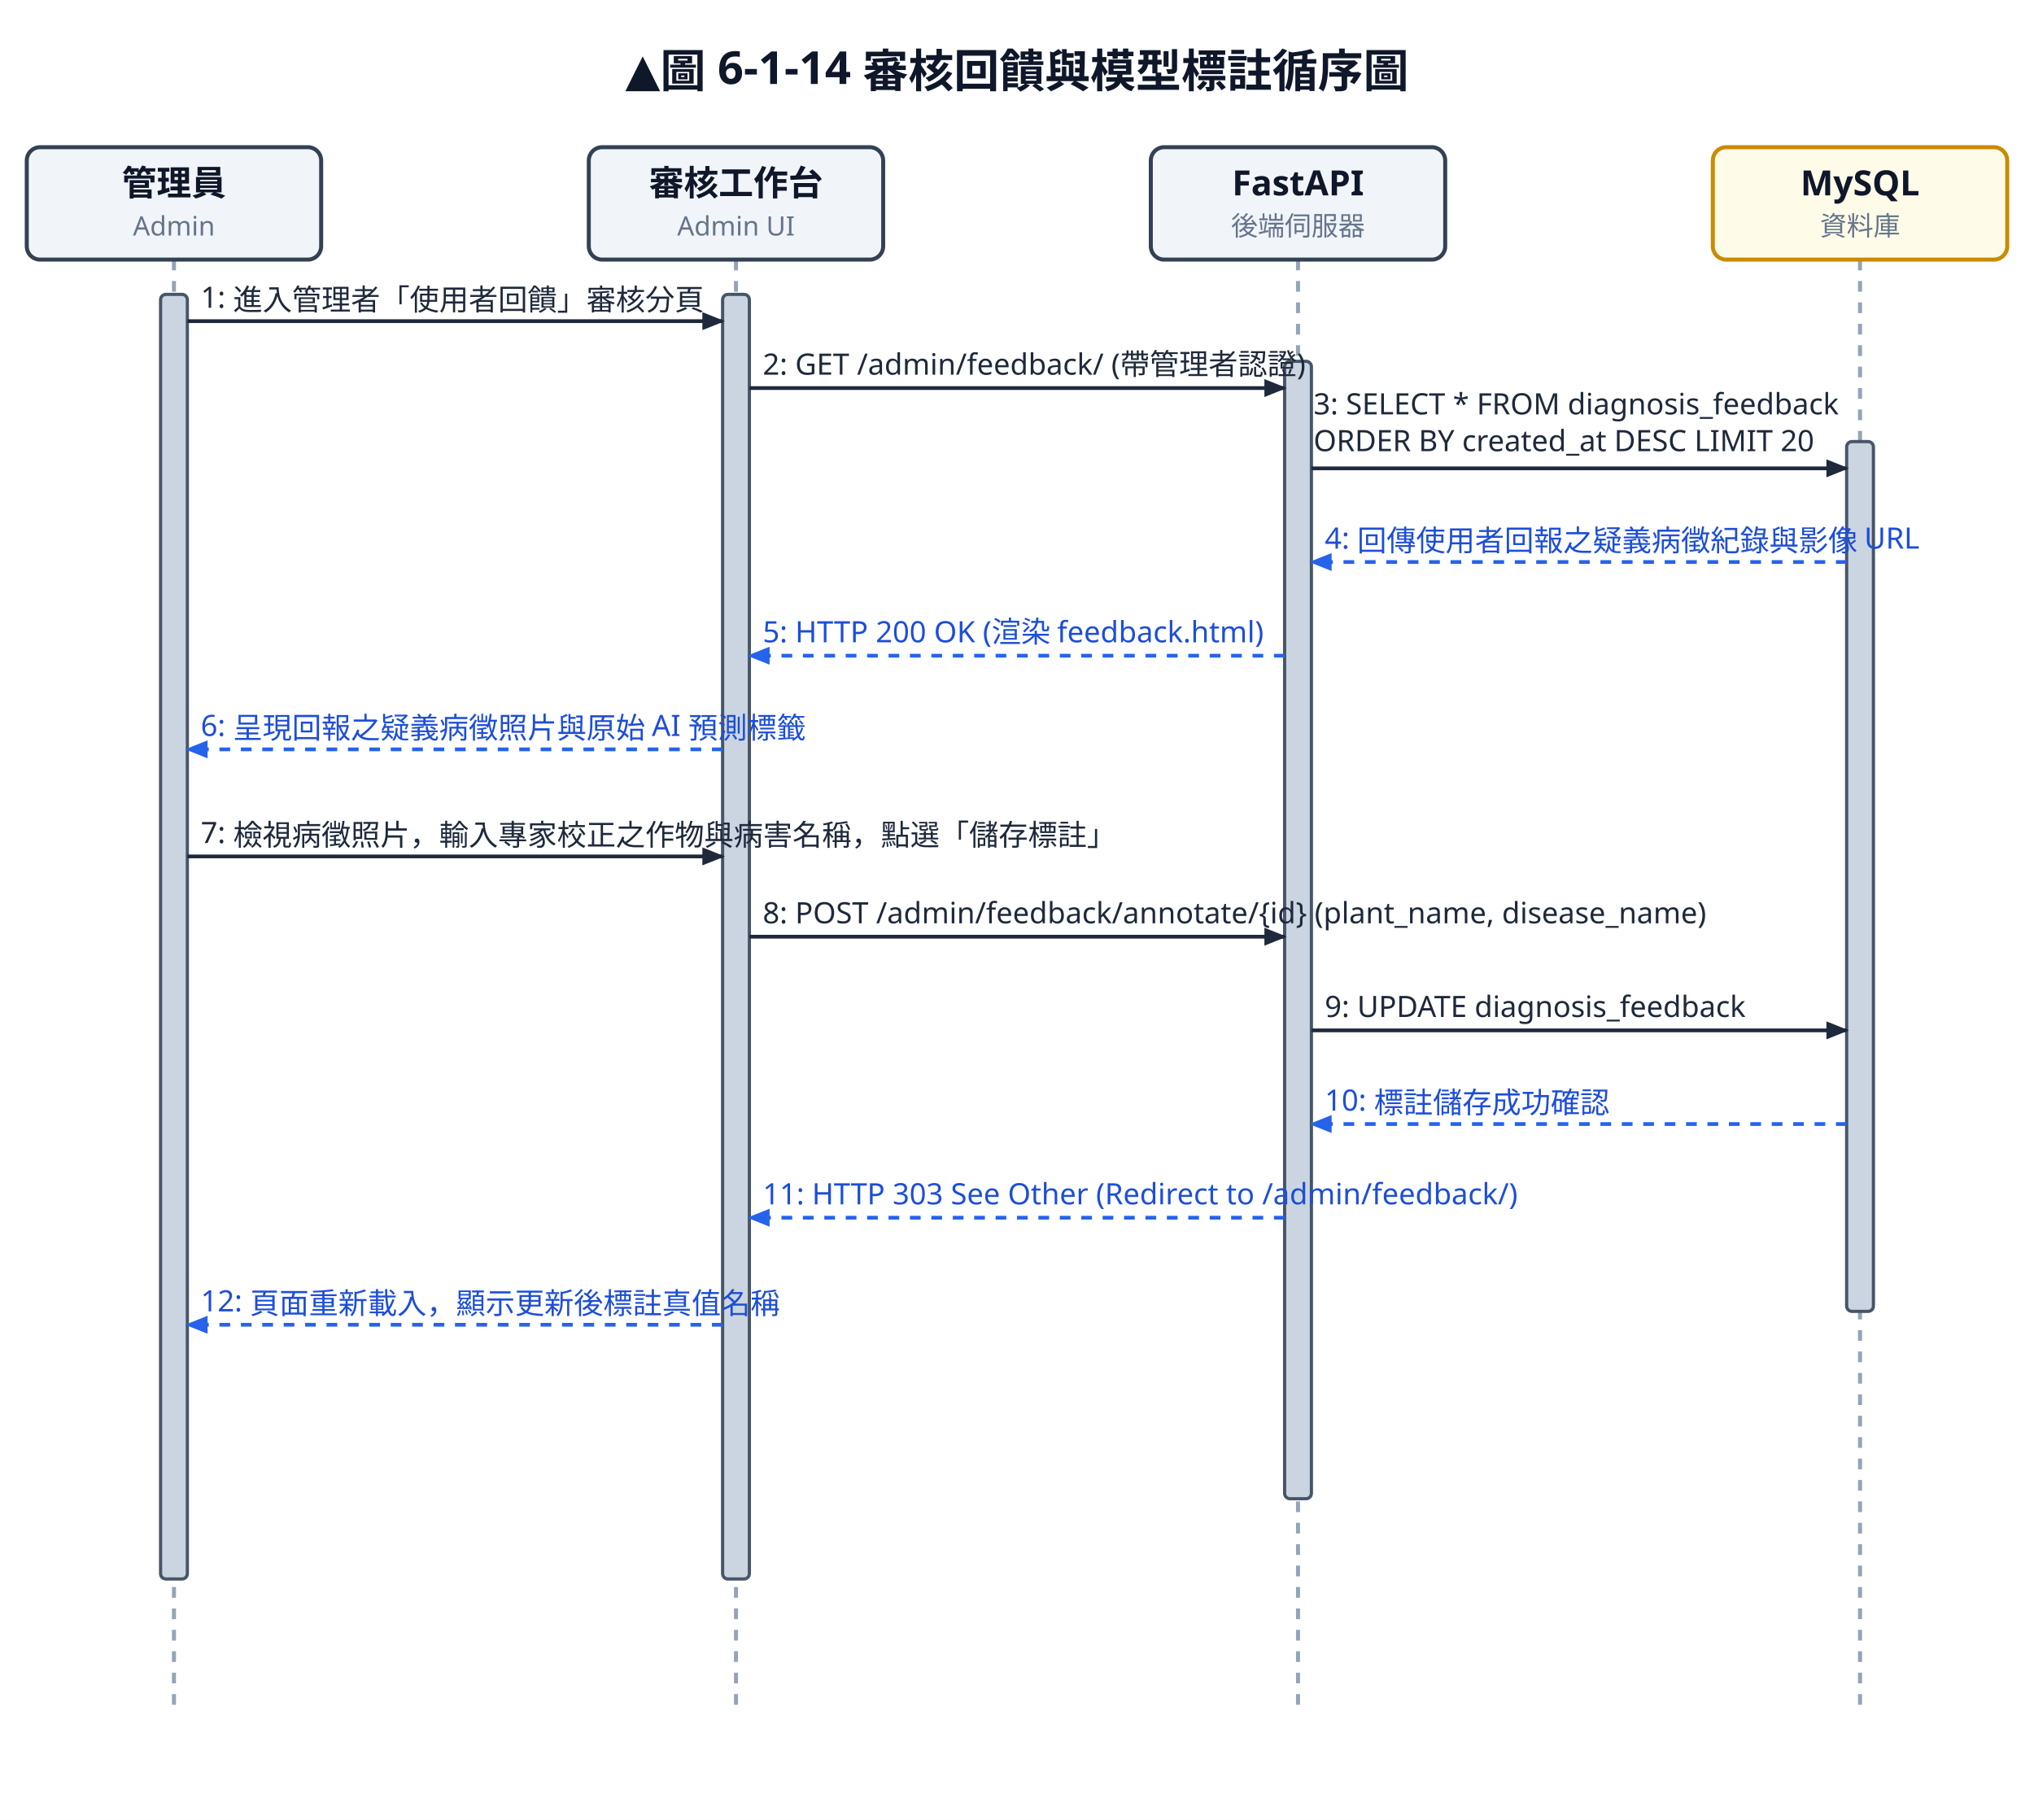
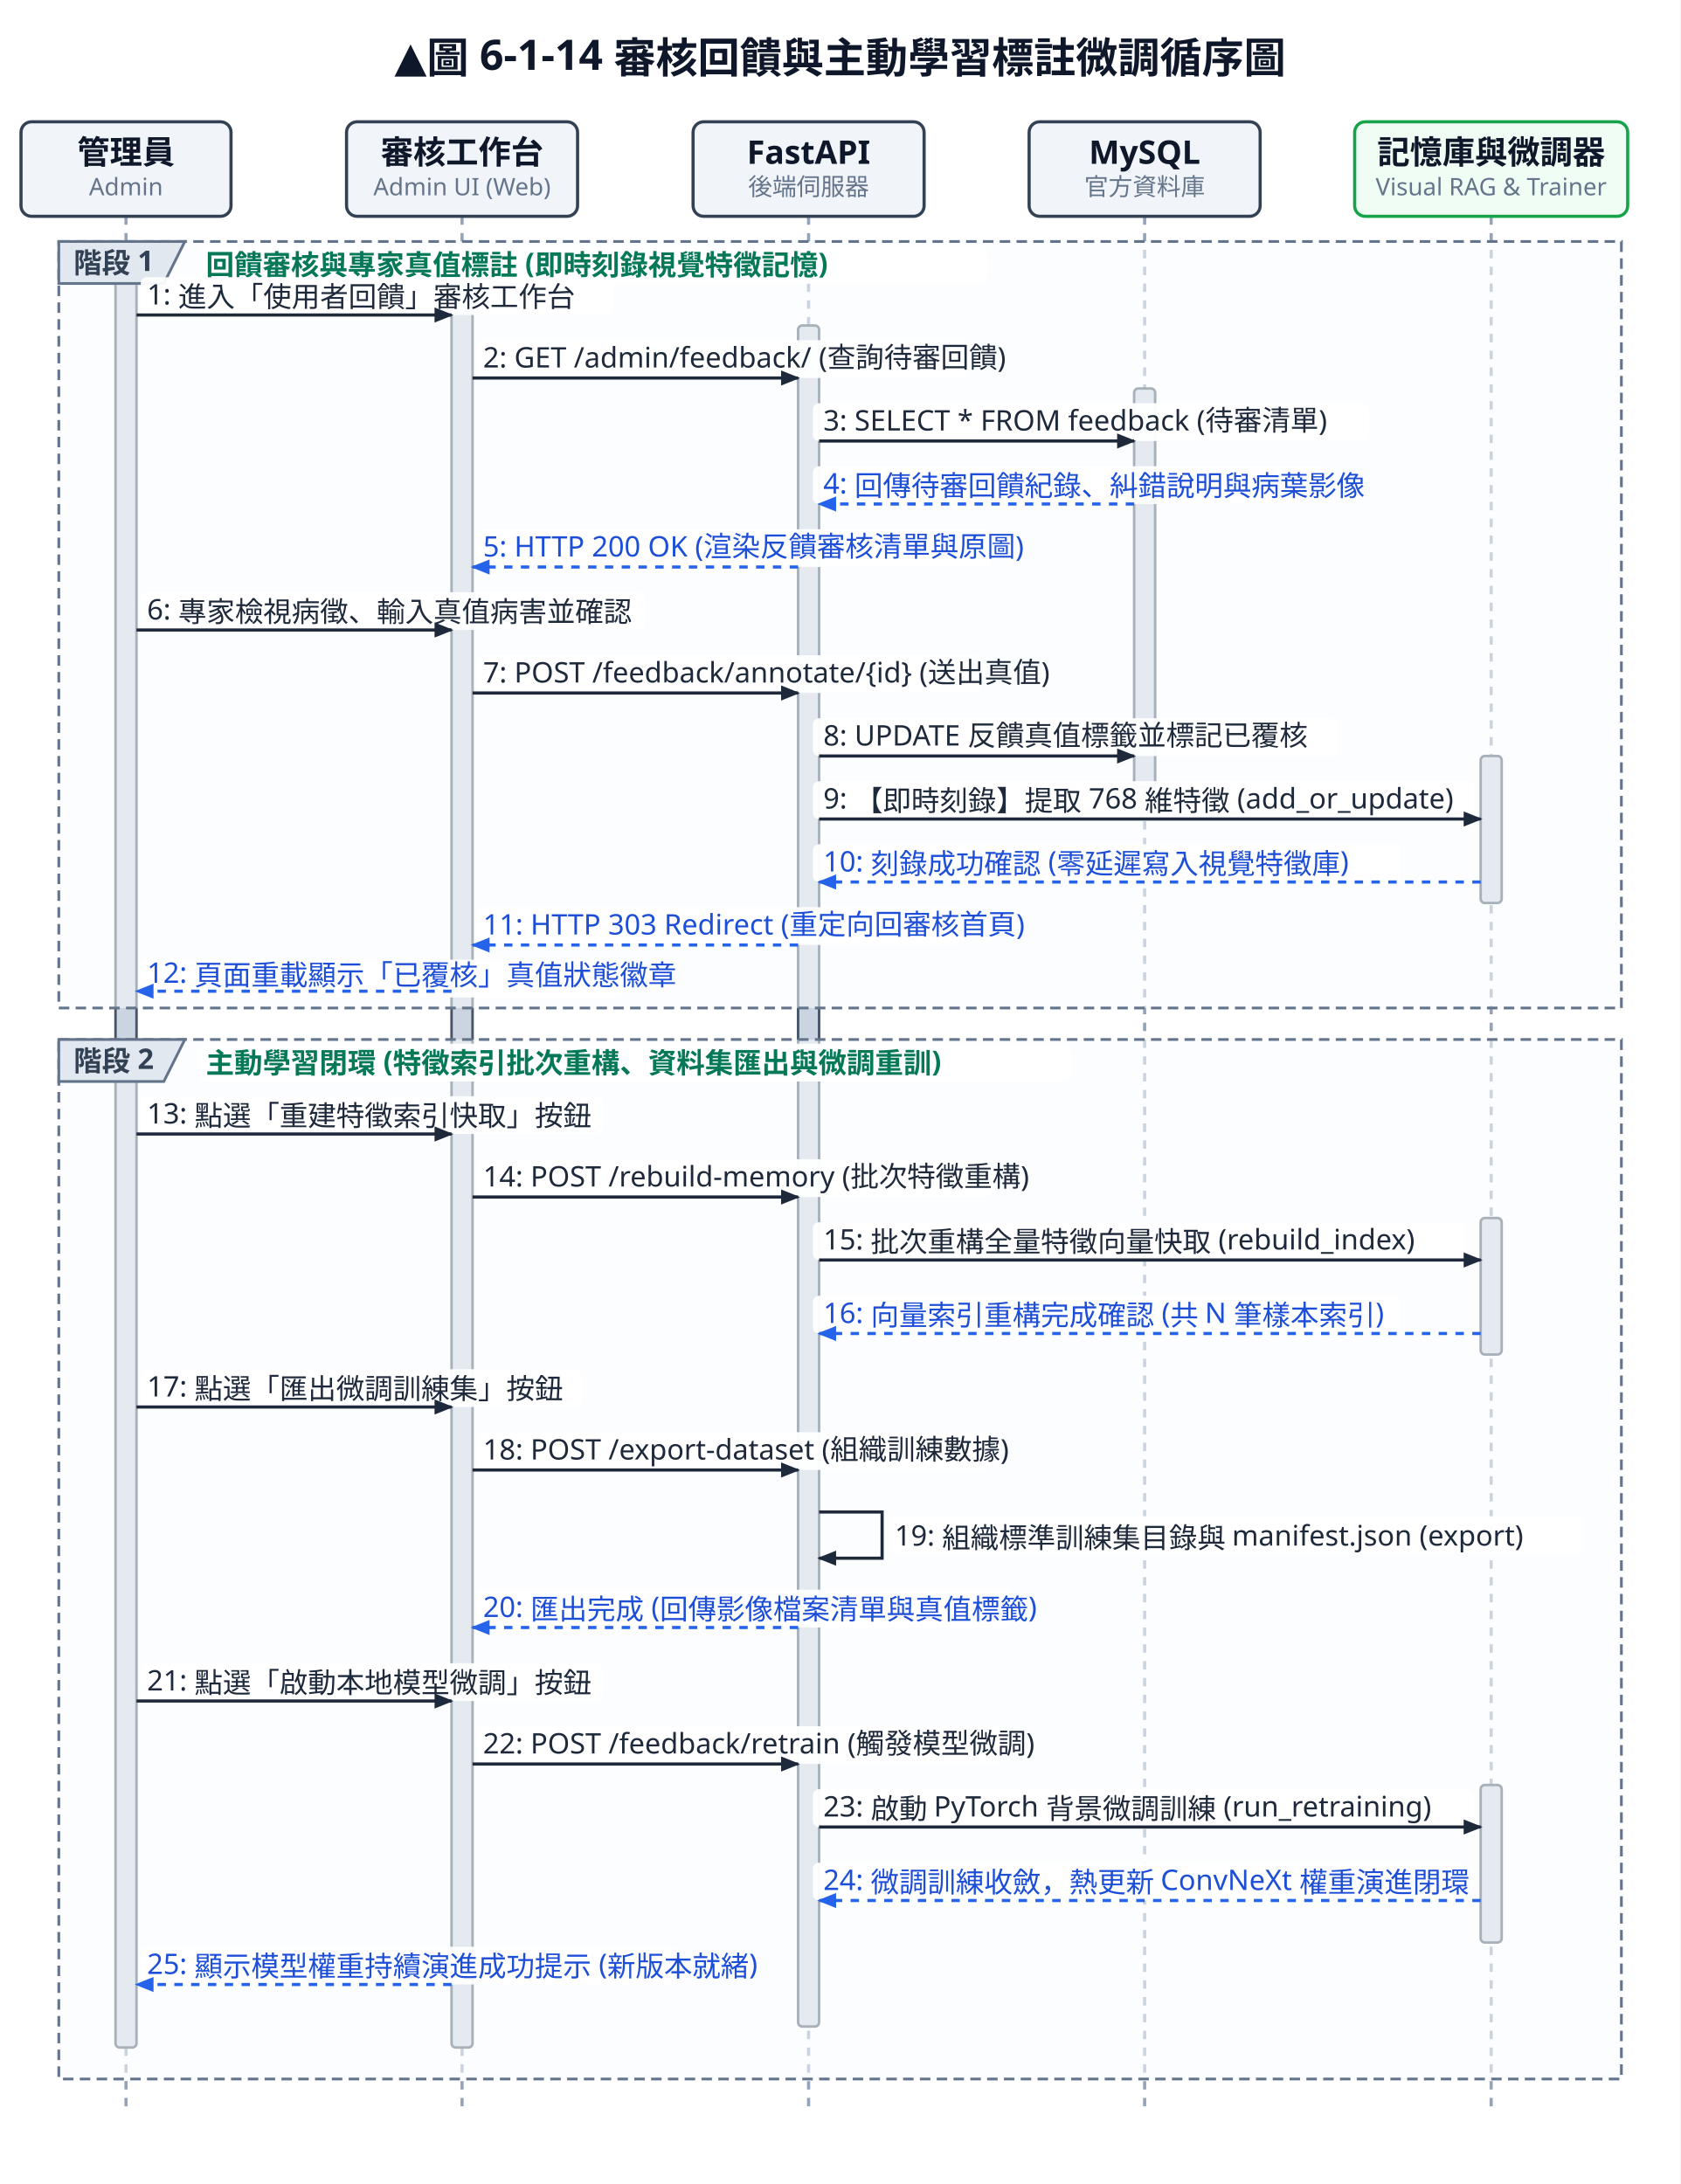
- <svg xmlns="http://www.w3.org/2000/svg" viewBox="0 0 760 680" width="760" height="680" version="1.1" id="svg25">
-   <defs id="defs2">
-     <style id="style1">
-       .title { font-family: 'Microsoft JhengHei', sans-serif; font-size: 17px; font-weight: bold; fill: #0f172a; text-anchor: middle; }
-       .life-title { font-family: 'Microsoft JhengHei', sans-serif; font-size: 13px; font-weight: bold; fill: #0f172a; text-anchor: middle; }
-       .life-sub { font-family: 'Microsoft JhengHei', sans-serif; font-size: 10px; fill: #64748b; text-anchor: middle; }
+ <svg xmlns="http://www.w3.org/2000/svg" viewBox="0 0 800 1040" width="800" height="1040">
+   <defs>
+     <style>
+       .title { font-family: 'Microsoft JhengHei', sans-serif; font-size: 20px; font-weight: bold; fill: #0f172a; text-anchor: middle; }
+       .life-title { font-family: 'Microsoft JhengHei', sans-serif; font-size: 15.5px; font-weight: bold; fill: #0f172a; text-anchor: middle; }
+       .life-sub { font-family: 'Microsoft JhengHei', sans-serif; font-size: 11.5px; fill: #64748b; text-anchor: middle; }
      .life-line { stroke: #94a3b8; stroke-width: 1.5; stroke-dasharray: 4,4; }
      .life-box { fill: #f1f5f9; stroke: #334155; stroke-width: 1.5; rx: 5; ry: 5; }
      .life-ai { fill: #f0fdf4; stroke: #16a34a; stroke-width: 1.5; rx: 5; ry: 5; }
      .life-db { fill: #fefce8; stroke: #ca8a04; stroke-width: 1.5; rx: 5; ry: 5; }
      .activation { fill: #cbd5e1; stroke: #475569; stroke-width: 1.2; rx: 2; ry: 2; }
-       .msg-line { stroke: #1e293b; stroke-width: 1.4; fill: none; marker-end: url(#arrow); }
-       .ret-line { stroke: #2563eb; stroke-width: 1.4; stroke-dasharray: 4,4; fill: none; marker-end: url(#blue-arrow); }
-       .msg-text { font-family: 'Microsoft JhengHei', sans-serif; font-size: 11px; fill: #1e293b; }
-       .ret-text { font-family: 'Microsoft JhengHei', sans-serif; font-size: 11px; fill: #1d4ed8; }
-       .msg-shield { fill: #ffffff; fill-opacity: 0.92; }
-       .alt-box { fill: #f8fafc; fill-opacity: 0.4; stroke: #64748b; stroke-width: 1.2; stroke-dasharray: 5,3; }
-       .alt-header { fill: #e2e8f0; stroke: #64748b; stroke-width: 1.2; }
-       .alt-tag { font-family: 'Microsoft JhengHei', sans-serif; font-size: 11px; font-weight: bold; fill: #334155; }
-       .alt-cond { font-family: 'Microsoft JhengHei', sans-serif; font-size: 11px; font-weight: bold; fill: #1e40af; }
-       .alt-div { stroke: #94a3b8; stroke-width: 1; stroke-dasharray: 4,4; }
+       .msg-line { stroke: #1e293b; stroke-width: 1.5; fill: none; marker-end: url(#arrow); }
+       .ret-line { stroke: #2563eb; stroke-width: 1.5; stroke-dasharray: 4,4; fill: none; marker-end: url(#blue-arrow); }
+       .msg-text { font-family: 'Microsoft JhengHei', sans-serif; font-size: 13.5px; font-weight: 500; fill: #1e293b; }
+       .ret-text { font-family: 'Microsoft JhengHei', sans-serif; font-size: 13.5px; font-weight: 500; fill: #1d4ed8; }
+       .msg-shield { fill: #ffffff; fill-opacity: 0.94; rx: 3; ry: 3; }
+       .phase-box { fill: #f8fafc; fill-opacity: 0.55; stroke: #64748b; stroke-width: 1.3; stroke-dasharray: 5,3; }
+       .phase-header { fill: #e2e8f0; stroke: #64748b; stroke-width: 1.3; }
+       .phase-tag { font-family: 'Microsoft JhengHei', sans-serif; font-size: 13.5px; font-weight: bold; fill: #334155; }
+       .phase-cond { font-family: 'Microsoft JhengHei', sans-serif; font-size: 13.5px; font-weight: bold; fill: #047857; }
    </style>
    <marker id="arrow" viewBox="0 0 10 10" refX="9" refY="5" markerWidth="6" markerHeight="6" orient="auto-start-reverse">
-       <path d="M 0 1 L 10 5 L 0 9 z" fill="#1e293b" id="path1" />
+       <path d="M 0 1 L 10 5 L 0 9 z" fill="#1e293b" />
    </marker>
    <marker id="blue-arrow" viewBox="0 0 10 10" refX="9" refY="5" markerWidth="6" markerHeight="6" orient="auto-start-reverse">
-       <path d="M 0 1 L 10 5 L 0 9 z" fill="#2563eb" id="path2" />
+       <path d="M 0 1 L 10 5 L 0 9 z" fill="#2563eb" />
    </marker>
  </defs>
-   <rect width="100%" height="100%" fill="#ffffff" id="rect2" />
-   <text x="380.0" y="32" class="title" id="text2">▲圖 6-1-14 審核回饋與模型標註循序圖</text>
-   <line x1="65.0" y1="97" x2="65.0" y2="640" class="life-line" id="line2" />
-   <rect x="10.0" y="55" width="110" height="42" class="life-box" id="rect3" />
-   <text x="65.0" y="73" class="life-title" id="text3">管理員</text>
-   <text x="65.0" y="88" class="life-sub" id="text4">Admin</text>
-   <line x1="275.0" y1="97" x2="275.0" y2="640" class="life-line" id="line4" />
-   <rect x="220.0" y="55" width="110" height="42" class="life-box" id="rect4" />
-   <text x="275.0" y="73" class="life-title" id="text5">審核工作台</text>
-   <text x="275.0" y="88" class="life-sub" id="text6">Admin UI</text>
-   <line x1="485.0" y1="97" x2="485.0" y2="640" class="life-line" id="line6" />
-   <rect x="430.0" y="55" width="110" height="42" class="life-box" id="rect6" />
-   <text x="485.0" y="73" class="life-title" id="text7">FastAPI</text>
-   <text x="485.0" y="88" class="life-sub" id="text8">後端伺服器</text>
-   <line x1="695.0" y1="97" x2="695.0" y2="640" class="life-line" id="line8" />
-   <rect x="640.0" y="55" width="110" height="42" class="life-db" id="rect8" />
-   <text x="695.0" y="73" class="life-title" id="text9">MySQL</text>
-   <text x="695.0" y="88" class="life-sub" id="text10">資料庫</text>
-   <rect x="60.0" y="110" width="10" height="480" class="activation" id="rect10" />
-   <rect x="270.0" y="110" width="10" height="480" class="activation" id="rect11" />
-   <rect x="480.0" y="135" width="10" height="425" class="activation" id="rect12" />
-   <rect x="690.0" y="165" width="10" height="325" class="activation" id="rect13" />
-   <line x1="70.0" y1="120" x2="270.0" y2="120" class="msg-line" id="line14" />
-   <text x="75.0" y="115" class="msg-text" text-anchor="start" id="text14">1: 進入管理者「使用者回饋」審核分頁</text>
-   <line x1="280.0" y1="145" x2="480.0" y2="145" class="msg-line" id="line15" />
-   <text x="285.0" y="140" class="msg-text" text-anchor="start" id="text15">2: GET /admin/feedback/ (帶管理者認證)</text>
-   <line x1="490.0" y1="175" x2="690.0" y2="175" class="msg-line" id="line16" />
-   <text x="490.787" y="154.833" class="msg-text" text-anchor="start" id="text16">
-     <tspan id="tspan25" x="490.787" y="154.833">3: SELECT * FROM diagnosis_feedback</tspan>
-     <tspan id="tspan26" x="490.787" y="168.583">ORDER BY created_at DESC LIMIT 20</tspan>
-   </text>
-   <line x1="690.0" y1="210" x2="490.0" y2="210" class="ret-line" id="line17" />
-   <text x="495.0" y="205" class="ret-text" text-anchor="start" id="text17">4: 回傳使用者回報之疑義病徵紀錄與影像 URL</text>
-   <line x1="480.0" y1="245" x2="280.0" y2="245" class="ret-line" id="line18" />
-   <text x="285.0" y="240" class="ret-text" text-anchor="start" id="text18">5: HTTP 200 OK (渲染 feedback.html)</text>
-   <line x1="270.0" y1="280" x2="70.0" y2="280" class="ret-line" id="line19" />
-   <text x="75" y="275" class="ret-text" text-anchor="start" id="text19">6: 呈現回報之疑義病徵照片與原始 AI 預測標籤</text>
-   <line x1="70.0" y1="320" x2="270.0" y2="320" class="msg-line" id="line20" />
-   <text x="75.0" y="315" class="msg-text" text-anchor="start" id="text20">7: 檢視病徵照片，輸入專家校正之作物與病害名稱，點選「儲存標註」</text>
-   <line x1="280.0" y1="350" x2="480.0" y2="350" class="msg-line" id="line21" />
-   <text x="285.0" y="345" class="msg-text" text-anchor="start" id="text21">8: POST /admin/feedback/annotate/{id} (plant_name, disease_name)</text>
-   <line x1="490.0" y1="385" x2="690.0" y2="385" class="msg-line" id="line22" />
-   <text x="495" y="380" class="msg-text" text-anchor="start" id="text22">9: UPDATE diagnosis_feedback</text>
-   <rect x="492.0" y="403" width="162" height="15" class="msg-shield" id="rect23" />
-   <line x1="690.0" y1="420" x2="490.0" y2="420" class="ret-line" id="line23" />
-   <text x="495" y="415" class="ret-text" text-anchor="start" id="text23">10: 標註儲存成功確認</text>
-   <line x1="480.0" y1="455" x2="280.0" y2="455" class="ret-line" id="line24" />
-   <text x="285.0" y="450" class="ret-text" text-anchor="start" id="text24">11: HTTP 303 See Other (Redirect to /admin/feedback/)</text>
-   <line x1="270.0" y1="495" x2="70.0" y2="495" class="ret-line" id="line25" />
-   <text x="75" y="490" class="ret-text" text-anchor="start" id="text25">12: 頁面重新載入，顯示更新後標註真值名稱</text>
+   <rect width="100%" height="100%" fill="#ffffff" />
+   <text x="400.0" y="34" class="title">▲圖 6-1-14 審核回饋與主動學習標註微調循序圖</text>
+   <line x1="60.0" y1="103" x2="60.0" y2="1005" class="life-line" />
+   <rect x="10.0" y="58" width="100" height="45" class="life-box" />
+   <text x="60.0" y="78" class="life-title">管理員</text>
+   <text x="60.0" y="93" class="life-sub">Admin</text>
+   <line x1="220.0" y1="103" x2="220.0" y2="1005" class="life-line" />
+   <rect x="165.0" y="58" width="110" height="45" class="life-box" />
+   <text x="220.0" y="78" class="life-title">審核工作台</text>
+   <text x="220.0" y="93" class="life-sub">Admin UI (Web)</text>
+   <line x1="385.0" y1="103" x2="385.0" y2="1005" class="life-line" />
+   <rect x="330.0" y="58" width="110" height="45" class="life-box" />
+   <text x="385.0" y="78" class="life-title">FastAPI</text>
+   <text x="385.0" y="93" class="life-sub">後端伺服器</text>
+   <line x1="545.0" y1="103" x2="545.0" y2="1005" class="life-line" />
+   <rect x="490.0" y="58" width="110" height="45" class="life-box" />
+   <text x="545.0" y="78" class="life-title">MySQL</text>
+   <text x="545.0" y="93" class="life-sub">官方資料庫</text>
+   <line x1="710.0" y1="103" x2="710.0" y2="1005" class="life-line" />
+   <rect x="645.0" y="58" width="130" height="45" class="life-ai" />
+   <text x="710.0" y="78" class="life-title">記憶庫與微調器</text>
+   <text x="710.0" y="93" class="life-sub">Visual RAG &amp; Trainer</text>
+   <rect x="55.0" y="125" width="10" height="850" class="activation" />
+   <rect x="215.0" y="125" width="10" height="850" class="activation" />
+   <rect x="380.0" y="155" width="10" height="810" class="activation" />
+   <rect x="540.0" y="185" width="10" height="190" class="activation" />
+   <rect x="705.0" y="360" width="10" height="70" class="activation" />
+   <rect x="705.0" y="580" width="10" height="65" class="activation" />
+   <rect x="705.0" y="850" width="10" height="75" class="activation" />
+   <rect x="28.0" y="115" width="744.0" height="365" class="phase-box" />
+   <polygon points="28.0,115 88.0,115 78.0,135 28.0,135" class="phase-header" />
+   <text x="35.0" y="130" class="phase-tag">階段 1</text>
+   <rect x="95.0" y="117" width="375" height="18" class="msg-shield" />
+   <text x="98.0" y="131" class="phase-cond">回饋審核與專家真值標註 (即時刻錄視覺特徵記憶)</text>
+   <rect x="67.0" y="132" width="225" height="18" class="msg-shield" />
+   <line x1="65.0" y1="150" x2="215.0" y2="150" class="msg-line" />
+   <text x="70.0" y="145" class="msg-text">1: 進入「使用者回饋」審核工作台</text>
+   <rect x="227.0" y="162" width="235" height="18" class="msg-shield" />
+   <line x1="225.0" y1="180" x2="380.0" y2="180" class="msg-line" />
+   <text x="230.0" y="175" class="msg-text">2: GET /admin/feedback/ (查詢待審回饋)</text>
+   <rect x="387.0" y="192" width="265" height="18" class="msg-shield" />
+   <line x1="390.0" y1="210" x2="540.0" y2="210" class="msg-line" />
+   <text x="392.0" y="205" class="msg-text">3: SELECT * FROM feedback (待審清單)</text>
+   <rect x="387.0" y="222" width="245" height="18" class="msg-shield" />
+   <line x1="540.0" y1="240" x2="390.0" y2="240" class="ret-line" />
+   <text x="392.0" y="235" class="ret-text">4: 回傳待審回饋紀錄、糾錯說明與病葉影像</text>
+   <rect x="227.0" y="252" width="245" height="18" class="msg-shield" />
+   <line x1="380.0" y1="270" x2="225.0" y2="270" class="ret-line" />
+   <text x="230.0" y="265" class="ret-text">5: HTTP 200 OK (渲染反饋審核清單與原圖)</text>
+   <rect x="67.0" y="282" width="240" height="18" class="msg-shield" />
+   <line x1="65.0" y1="300" x2="215.0" y2="300" class="msg-line" />
+   <text x="70.0" y="295" class="msg-text">6: 專家檢視病徵、輸入真值病害並確認</text>
+   <rect x="227.0" y="312" width="240" height="18" class="msg-shield" />
+   <line x1="225.0" y1="330" x2="380.0" y2="330" class="msg-line" />
+   <text x="230.0" y="325" class="msg-text">7: POST /feedback/annotate/{id} (送出真值)</text>
+   <rect x="387.0" y="342" width="250" height="18" class="msg-shield" />
+   <line x1="390.0" y1="360" x2="540.0" y2="360" class="msg-line" />
+   <text x="392.0" y="355" class="msg-text">8: UPDATE 反饋真值標籤並標記已覆核</text>
+   <rect x="387.0" y="372" width="315" height="18" class="msg-shield" />
+   <line x1="390.0" y1="390" x2="705.0" y2="390" class="msg-line" />
+   <text x="392.0" y="385" class="msg-text">9: 【即時刻錄】提取 768 維特徵 (add_or_update)</text>
+   <rect x="387.0" y="402" width="280" height="18" class="msg-shield" />
+   <line x1="705.0" y1="420" x2="390.0" y2="420" class="ret-line" />
+   <text x="392.0" y="415" class="ret-text">10: 刻錄成功確認 (零延遲寫入視覺特徵庫)</text>
+   <rect x="227.0" y="432" width="230" height="18" class="msg-shield" />
+   <line x1="380.0" y1="450" x2="225.0" y2="450" class="ret-line" />
+   <text x="230.0" y="445" class="ret-text">11: HTTP 303 Redirect (重定向回審核首頁)</text>
+   <rect x="67.0" y="457" width="230" height="18" class="msg-shield" />
+   <line x1="215.0" y1="472" x2="65.0" y2="472" class="ret-line" />
+   <text x="70.0" y="468" class="ret-text">12: 頁面重載顯示「已覆核」真值狀態徽章</text>
+   <rect x="28.0" y="495" width="744.0" height="495" class="phase-box" />
+   <polygon points="28.0,495 88.0,495 78.0,515 28.0,515" class="phase-header" />
+   <text x="35.0" y="510" class="phase-tag">階段 2</text>
+   <rect x="95.0" y="497" width="415" height="18" class="msg-shield" />
+   <text x="98.0" y="511" class="phase-cond">主動學習閉環 (特徵索引批次重構、資料集匯出與微調重訓)</text>
+   <rect x="67.0" y="522" width="220" height="18" class="msg-shield" />
+   <line x1="65.0" y1="540" x2="215.0" y2="540" class="msg-line" />
+   <text x="70.0" y="535" class="msg-text">13: 點選「重建特徵索引快取」按鈕</text>
+   <rect x="227.0" y="552" width="245" height="18" class="msg-shield" />
+   <line x1="225.0" y1="570" x2="380.0" y2="570" class="msg-line" />
+   <text x="230.0" y="565" class="msg-text">14: POST /rebuild-memory (批次特徵重構)</text>
+   <rect x="387.0" y="582" width="310" height="18" class="msg-shield" />
+   <line x1="390.0" y1="600" x2="705.0" y2="600" class="msg-line" />
+   <text x="392.0" y="595" class="msg-text">15: 批次重構全量特徵向量快取 (rebuild_index)</text>
+   <rect x="387.0" y="617" width="280" height="18" class="msg-shield" />
+   <line x1="705.0" y1="635" x2="390.0" y2="635" class="ret-line" />
+   <text x="392.0" y="630" class="ret-text">16: 向量索引重構完成確認 (共 N 筆樣本索引)</text>
+   <rect x="67.0" y="652" width="210" height="18" class="msg-shield" />
+   <line x1="65.0" y1="670" x2="215.0" y2="670" class="msg-line" />
+   <text x="70.0" y="665" class="msg-text">17: 點選「匯出微調訓練集」按鈕</text>
+   <rect x="227.0" y="682" width="245" height="18" class="msg-shield" />
+   <line x1="225.0" y1="700" x2="380.0" y2="700" class="msg-line" />
+   <text x="230.0" y="695" class="msg-text">18: POST /export-dataset (組織訓練數據)</text>
+   <path d="M 390.0 720 L 420.0 720 L 420.0 742 L 390.0 742" class="msg-line" />
+   <rect x="424.0" y="722" width="330" height="18" class="msg-shield" />
+   <text x="426.0" y="736" class="msg-text">19: 組織標準訓練集目錄與 manifest.json (export)</text>
+   <rect x="227.0" y="757" width="255" height="18" class="msg-shield" />
+   <line x1="380.0" y1="775" x2="225.0" y2="775" class="ret-line" />
+   <text x="230.0" y="770" class="ret-text">20: 匯出完成 (回傳影像檔案清單與真值標籤)</text>
+   <rect x="67.0" y="792" width="220" height="18" class="msg-shield" />
+   <line x1="65.0" y1="810" x2="215.0" y2="810" class="msg-line" />
+   <text x="70.0" y="805" class="msg-text">21: 點選「啟動本地模型微調」按鈕</text>
+   <rect x="227.0" y="822" width="250" height="18" class="msg-shield" />
+   <line x1="225.0" y1="840" x2="380.0" y2="840" class="msg-line" />
+   <text x="230.0" y="835" class="msg-text">22: POST /feedback/retrain (觸發模型微調)</text>
+   <rect x="387.0" y="852" width="315" height="18" class="msg-shield" />
+   <line x1="390.0" y1="870" x2="705.0" y2="870" class="msg-line" />
+   <text x="392.0" y="865" class="msg-text">23: 啟動 PyTorch 背景微調訓練 (run_retraining)</text>
+   <rect x="387.0" y="887" width="310" height="18" class="msg-shield" />
+   <line x1="705.0" y1="905" x2="390.0" y2="905" class="ret-line" />
+   <text x="392.0" y="900" class="ret-text">24: 微調訓練收斂，熱更新 ConvNeXt 權重演進閉環</text>
+   <rect x="67.0" y="927" width="255" height="18" class="msg-shield" />
+   <line x1="215.0" y1="945" x2="65.0" y2="945" class="ret-line" />
+   <text x="70.0" y="940" class="ret-text">25: 顯示模型權重持續演進成功提示 (新版本就緒)</text>
</svg>
